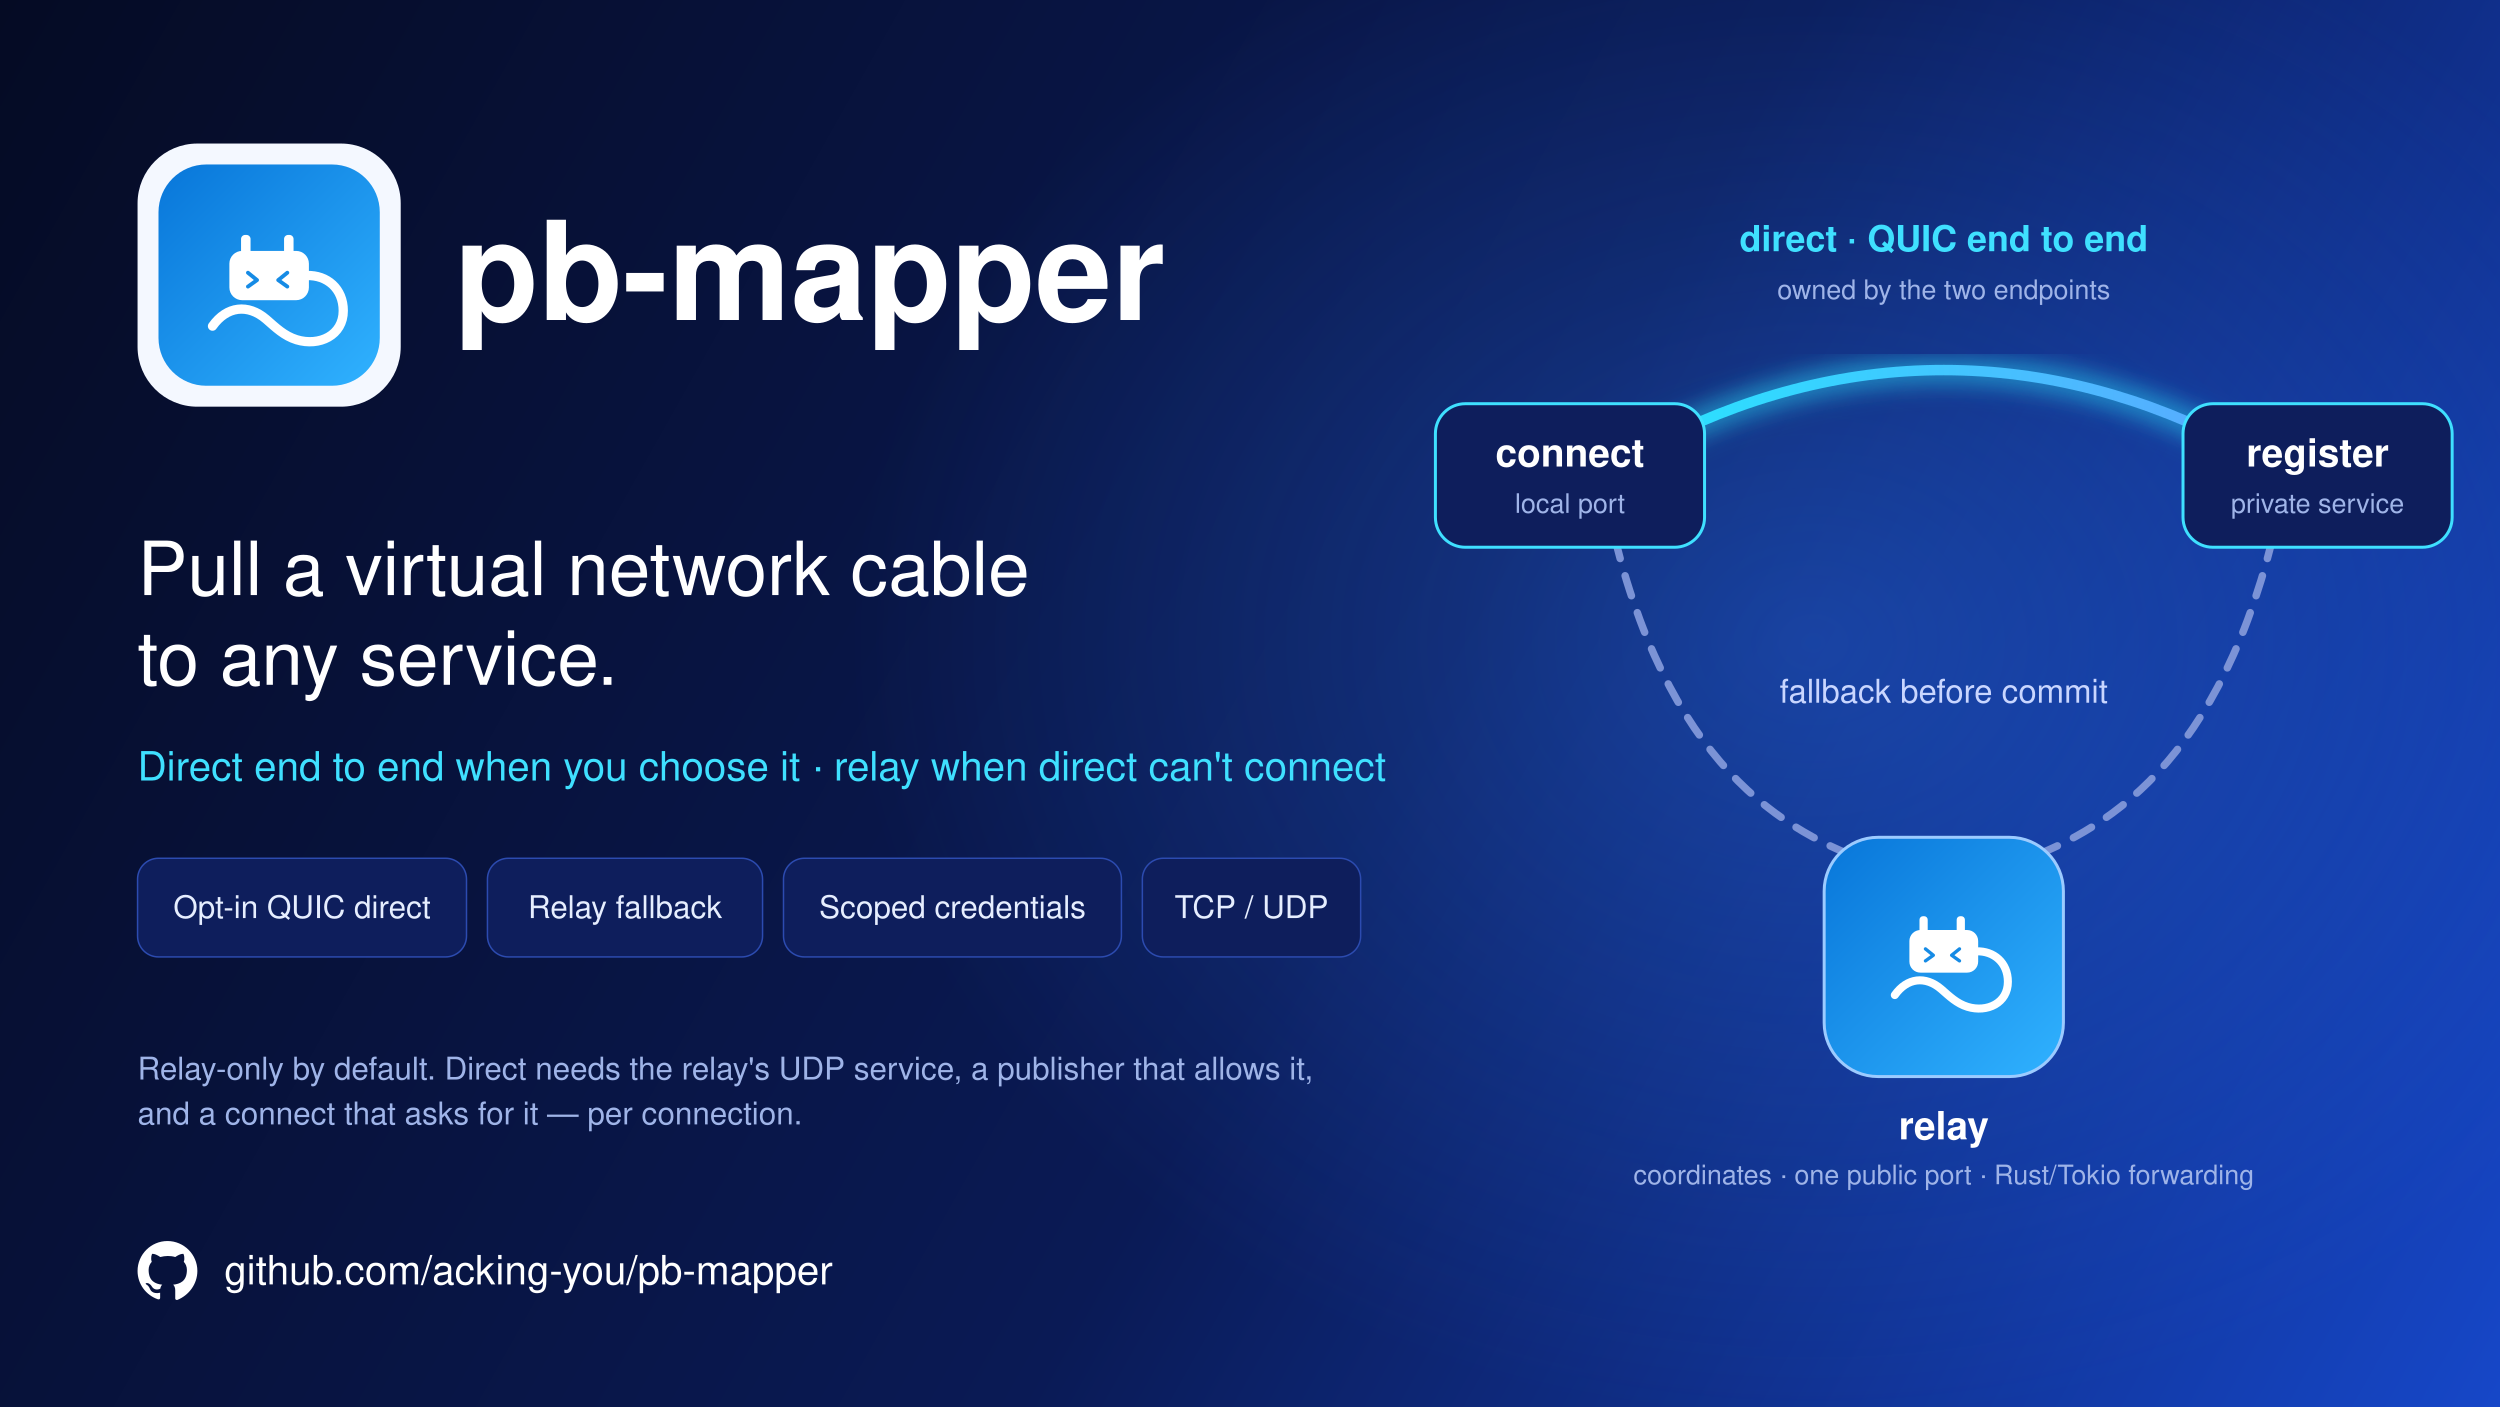
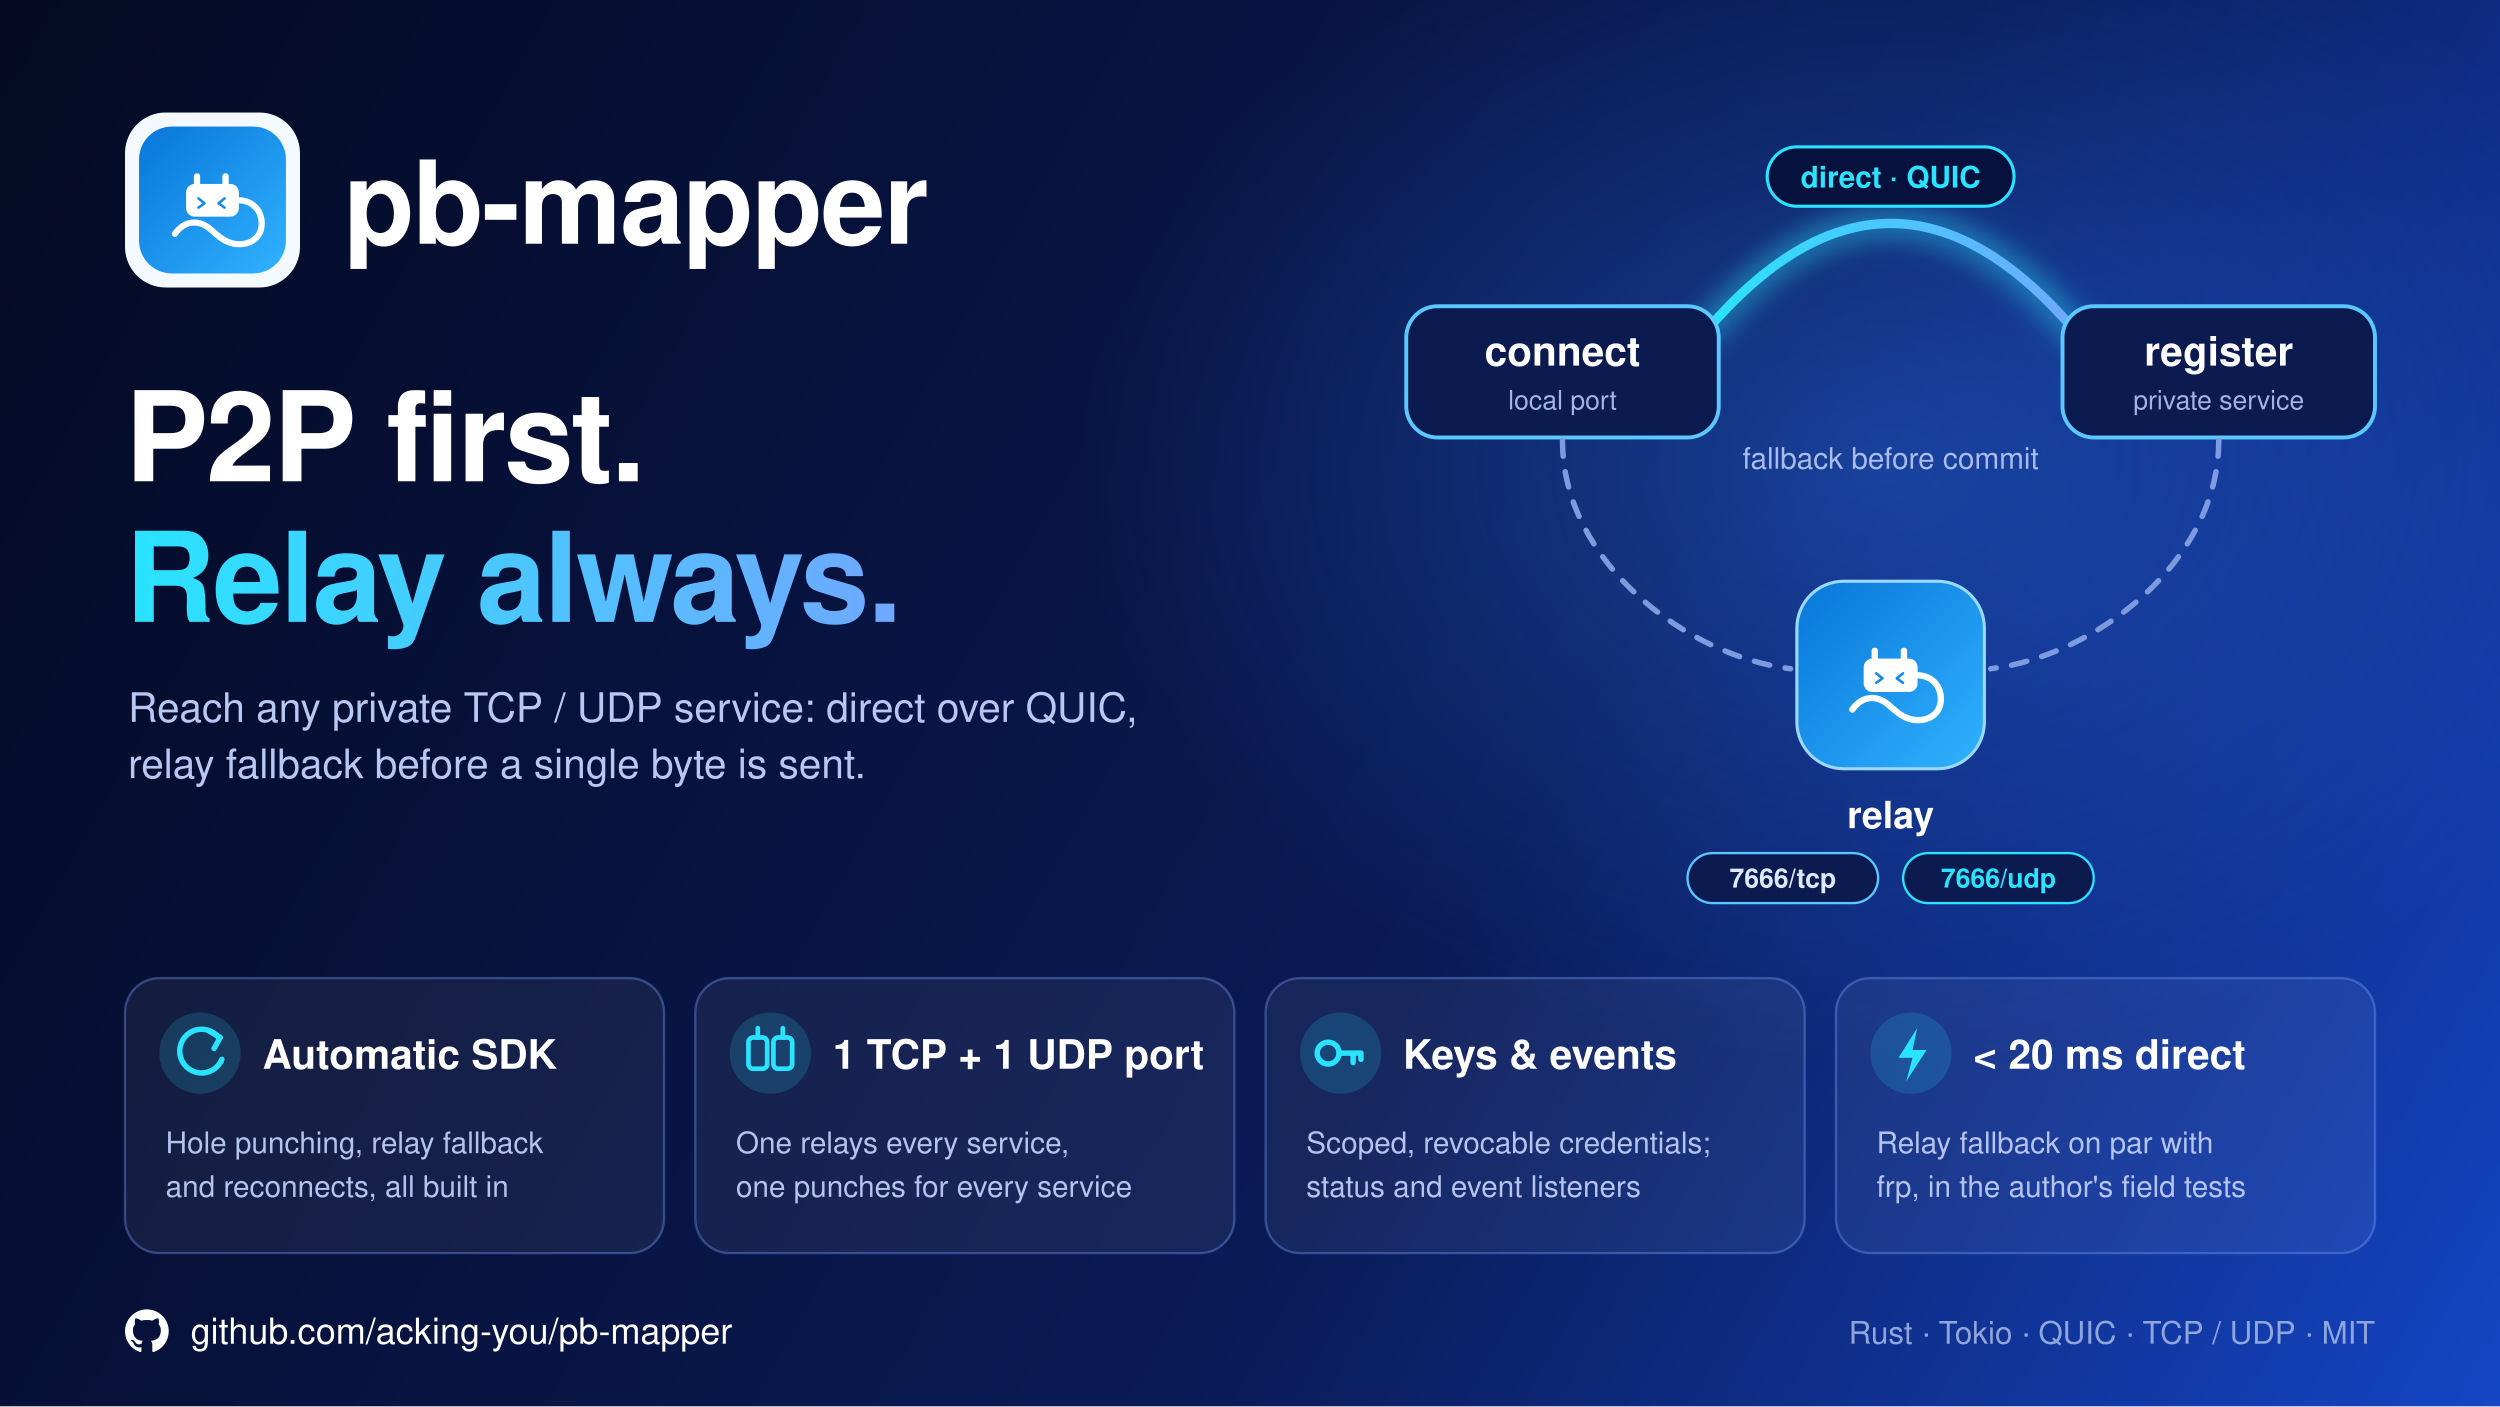
- <svg xmlns="http://www.w3.org/2000/svg" width="1672" height="941" viewBox="0 0 1672 941" fill="none" role="img" aria-labelledby="title desc">
+ <svg xmlns="http://www.w3.org/2000/svg" width="1600" height="900" viewBox="0 0 1600 900" fill="none" role="img" aria-labelledby="title desc">
  <defs>
-     <linearGradient id="bg" x1="0" y1="0" x2="1672" y2="941" gradientUnits="userSpaceOnUse">
-       <stop offset="0" stop-color="#050B24" />
-       <stop offset="0.55" stop-color="#0A1A55" />
-       <stop offset="1" stop-color="#1647C8" />
+     <linearGradient id="bg" x1="0" y1="0" x2="1600" y2="900" gradientUnits="userSpaceOnUse">
+       <stop offset="0" stop-color="#040A22" />
+       <stop offset="0.6" stop-color="#0A1A55" />
+       <stop offset="1" stop-color="#1445C4" />
    </linearGradient>
-     <radialGradient id="glow" cx="0" cy="0" r="1" gradientUnits="userSpaceOnUse" gradientTransform="translate(1210 430) rotate(90) scale(520 640)">
-       <stop offset="0" stop-color="#2E7BFF" stop-opacity="0.35" />
+     <radialGradient id="glow" cx="0" cy="0" r="1" gradientUnits="userSpaceOnUse" gradientTransform="translate(1210 300) rotate(90) scale(380 520)">
+       <stop offset="0" stop-color="#2E7BFF" stop-opacity="0.38" />
      <stop offset="1" stop-color="#2E7BFF" stop-opacity="0" />
    </radialGradient>
+     <linearGradient id="accent" x1="0" y1="0" x2="1" y2="0">
+       <stop offset="0" stop-color="#29E3FF" />
+       <stop offset="1" stop-color="#6FA8FF" />
+     </linearGradient>
    <linearGradient id="icon" x1="0" y1="0" x2="1" y2="1">
      <stop offset="0" stop-color="#0876D9" />
      <stop offset="1" stop-color="#30B2FF" />
    </linearGradient>
-     <linearGradient id="cable" x1="0" y1="0" x2="1" y2="0">
-       <stop offset="0" stop-color="#29E3FF" />
-       <stop offset="1" stop-color="#5AA9FF" />
-     </linearGradient>
-     <filter id="soft" x="-20%" y="-20%" width="140%" height="140%">
-       <feGaussianBlur stdDeviation="8" />
+     <filter id="soft" x="-30%" y="-60%" width="160%" height="220%">
+       <feGaussianBlur stdDeviation="9" />
    </filter>
    <symbol id="mark" viewBox="0 0 1024 1024">
      <path d="M687 514C779 511 855 574 855 677C855 791 744 843 639 811C581 793 543 755 498 716C414 644 316 655 250 748" stroke="white" stroke-width="43" stroke-linecap="round" stroke-linejoin="round" fill="none" />
      <rect x="382" y="326" width="44" height="119" rx="19" fill="white" />
      <rect x="581" y="326" width="44" height="119" rx="19" fill="white" />
      <rect x="328" y="400" width="368" height="228" rx="59" fill="white" />
      <path d="M414 501L456 535L414 565" stroke="#168BE5" stroke-width="18" stroke-linecap="round" stroke-linejoin="round" fill="none" />
      <path d="M596 501L554 535L596 565" stroke="#168BE5" stroke-width="18" stroke-linecap="round" stroke-linejoin="round" fill="none" />
    </symbol>
  </defs>
-   <rect width="1672" height="941" fill="url(#bg)" />
-   <rect width="1672" height="941" fill="url(#glow)" />
-   <rect x="92" y="96" width="176" height="176" rx="40" fill="#F4F8FF" />
-   <rect x="106" y="110" width="148" height="148" rx="32" fill="url(#icon)" />
-   <use href="#mark" x="106" y="110" width="148" height="148" />
-   <text x="304" y="214" font-family="Helvetica Neue, Helvetica, Arial, sans-serif" font-size="92" font-weight="700" fill="#FFFFFF">pb-mapper</text>
-   <text x="92" y="398" font-family="Helvetica Neue, Helvetica, Arial, sans-serif" font-size="50" font-weight="500" fill="#FFFFFF">Pull a virtual network cable</text>
-   <text x="92" y="458" font-family="Helvetica Neue, Helvetica, Arial, sans-serif" font-size="50" font-weight="500" fill="#FFFFFF">to any service.</text>
-   <text x="92" y="522" font-family="Helvetica Neue, Helvetica, Arial, sans-serif" font-size="27" fill="#3FE0FF">Direct end to end when you choose it · relay when direct can't connect</text>
-   <g font-family="Helvetica Neue, Helvetica, Arial, sans-serif" font-size="21" fill="#E6EEFF" text-anchor="middle">
-     <rect x="92" y="574" width="220" height="66" rx="14" fill="#0E1E5C" stroke="#2C4BB0" />
-     <text x="202" y="614">Opt-in QUIC direct</text>
-     <rect x="326" y="574" width="184" height="66" rx="14" fill="#0E1E5C" stroke="#2C4BB0" />
-     <text x="418" y="614">Relay fallback</text>
-     <rect x="524" y="574" width="226" height="66" rx="14" fill="#0E1E5C" stroke="#2C4BB0" />
-     <text x="637" y="614">Scoped credentials</text>
-     <rect x="764" y="574" width="146" height="66" rx="14" fill="#0E1E5C" stroke="#2C4BB0" />
-     <text x="837" y="614">TCP / UDP</text>
-   </g>
-   <text x="92" y="722" font-family="Helvetica Neue, Helvetica, Arial, sans-serif" font-size="21" fill="#9FB4E8">Relay-only by default. Direct needs the relay's UDP service, a publisher that allows it,</text>
-   <text x="92" y="752" font-family="Helvetica Neue, Helvetica, Arial, sans-serif" font-size="21" fill="#9FB4E8">and a connect that asks for it — per connection.</text>
-   <g font-family="Helvetica Neue, Helvetica, Arial, sans-serif">
-     <path d="M1100 300 C1230 230 1370 230 1500 300" stroke="#29E3FF" stroke-width="16" stroke-linecap="round" filter="url(#soft)" opacity="0.55" />
-     <path d="M1100 300 C1230 230 1370 230 1500 300" stroke="url(#cable)" stroke-width="7" stroke-linecap="round" />
-     <text x="1300" y="168" text-anchor="middle" font-size="24" font-weight="600" fill="#3FE0FF">direct · QUIC end to end</text>
-     <text x="1300" y="200" text-anchor="middle" font-size="18" fill="#9FB4E8">owned by the two endpoints</text>
-     <path d="M1080 360 C1120 520 1200 560 1260 580" stroke="#7C93D6" stroke-width="5" stroke-dasharray="14 12" stroke-linecap="round" />
-     <path d="M1520 360 C1480 520 1400 560 1340 580" stroke="#7C93D6" stroke-width="5" stroke-dasharray="14 12" stroke-linecap="round" />
-     <text x="1300" y="470" text-anchor="middle" font-size="22" fill="#C9D6FF">fallback before commit</text>
-     <rect x="960" y="270" width="180" height="96" rx="20" fill="#0E1E5C" stroke="#3FE0FF" stroke-width="2" />
-     <text x="1050" y="312" text-anchor="middle" font-size="26" font-weight="700" fill="#FFFFFF">connect</text>
-     <text x="1050" y="343" text-anchor="middle" font-size="18" fill="#9FB4E8">local port</text>
-     <rect x="1460" y="270" width="180" height="96" rx="20" fill="#0E1E5C" stroke="#3FE0FF" stroke-width="2" />
-     <text x="1550" y="312" text-anchor="middle" font-size="26" font-weight="700" fill="#FFFFFF">register</text>
-     <text x="1550" y="343" text-anchor="middle" font-size="18" fill="#9FB4E8">private service</text>
-     <rect x="1220" y="560" width="160" height="160" rx="36" fill="url(#icon)" stroke="#9CCBFF" stroke-width="2" />
-     <use href="#mark" x="1236" y="572" width="128" height="128" />
-     <text x="1300" y="762" text-anchor="middle" font-size="26" font-weight="700" fill="#FFFFFF">relay</text>
-     <text x="1300" y="792" text-anchor="middle" font-size="18" fill="#9FB4E8">coordinates · one public port · Rust/Tokio forwarding</text>
-   </g>
-   <g transform="translate(92 830)">
-     <path fill="#FFFFFF" d="M20 0C9 0 0 9 0 20c0 8.8 5.7 16.3 13.7 19 1 .2 1.4-.4 1.4-1v-3.4c-5.6 1.2-6.7-2.4-6.7-2.4-.9-2.3-2.2-2.9-2.2-2.9-1.8-1.2.1-1.2.1-1.2 2 .1 3.1 2.1 3.1 2.1 1.8 3.1 4.7 2.2 5.8 1.7.2-1.3.7-2.2 1.3-2.7-4.4-.5-9.1-2.2-9.1-9.9 0-2.2.8-4 2.1-5.4-.2-.5-.9-2.6.2-5.3 0 0 1.7-.5 5.5 2.1 1.6-.4 3.3-.7 5-.7s3.4.2 5 .7c3.8-2.6 5.5-2.1 5.5-2.1 1.1 2.8.4 4.8.2 5.3 1.3 1.4 2.1 3.2 2.1 5.4 0 7.7-4.7 9.4-9.2 9.9.7.6 1.4 1.9 1.4 3.7v5.5c0 .5.4 1.2 1.4 1C34.3 36.3 40 28.8 40 20 40 9 31 0 20 0z" />
-     <text x="58" y="29" font-family="Helvetica Neue, Helvetica, Arial, sans-serif" font-size="27" fill="#FFFFFF">github.com/acking-you/pb-mapper</text>
+   <rect width="1600" height="900" fill="url(#bg)" />
+   <rect width="1600" height="900" fill="url(#glow)" />
+   <g font-family="Segoe UI, Helvetica Neue, Helvetica, Arial, sans-serif">
+     <rect x="80" y="72" width="112" height="112" rx="26" fill="#F4F8FF" />
+     <rect x="89" y="81" width="94" height="94" rx="21" fill="url(#icon)" />
+     <use href="#mark" x="89" y="81" width="94" height="94" />
+     <text x="220" y="156" font-size="74" font-weight="700" fill="#FFFFFF" letter-spacing="-1">pb-mapper</text>
+     <text x="80" y="308" font-size="80" font-weight="800" fill="#FFFFFF" letter-spacing="-1.5">P2P first.</text>
+     <text x="80" y="398" font-size="80" font-weight="800" fill="url(#accent)" letter-spacing="-1.5">Relay always.</text>
+     <text x="82" y="462" font-size="26" fill="#B9C8F2">Reach any private TCP / UDP service: direct over QUIC,</text>
+     <text x="82" y="498" font-size="26" fill="#B9C8F2">relay fallback before a single byte is sent.</text>
+     <path d="M1090 214 Q1210 72 1330 214" stroke="#29E3FF" stroke-width="14" stroke-linecap="round" opacity="0.55" filter="url(#soft)" />
+     <path d="M1090 214 Q1210 72 1330 214" stroke="url(#accent)" stroke-width="6" stroke-linecap="round" />
+     <rect x="1131" y="94" width="158" height="38" rx="19" fill="#06123D" stroke="#29E3FF" stroke-width="2" />
+     <text x="1210" y="120" text-anchor="middle" font-size="19" font-weight="700" fill="#29E3FF">direct · QUIC</text>
+     <rect x="900" y="196" width="200" height="84" rx="20" fill="#0B1A4F" stroke="#5AC8FF" stroke-width="2.5" />
+     <text x="1000" y="234" text-anchor="middle" font-size="26" font-weight="700" fill="#FFFFFF">connect</text>
+     <text x="1000" y="262" text-anchor="middle" font-size="17" fill="#9FB4E8">local port</text>
+     <rect x="1320" y="196" width="200" height="84" rx="20" fill="#0B1A4F" stroke="#5AC8FF" stroke-width="2.5" />
+     <text x="1420" y="234" text-anchor="middle" font-size="26" font-weight="700" fill="#FFFFFF">register</text>
+     <text x="1420" y="262" text-anchor="middle" font-size="17" fill="#9FB4E8">private service</text>
+     <path d="M1000 282 C1000 360 1080 420 1146 428" stroke="#7E9BE0" stroke-width="3.5" stroke-dasharray="10 10" stroke-linecap="round" />
+     <path d="M1420 282 C1420 360 1340 420 1274 428" stroke="#7E9BE0" stroke-width="3.5" stroke-dasharray="10 10" stroke-linecap="round" />
+     <text x="1210" y="300" text-anchor="middle" font-size="19" fill="#A9BCEB">fallback before commit</text>
+     <rect x="1150" y="372" width="120" height="120" rx="30" fill="url(#icon)" stroke="#9AD8FF" stroke-width="2" />
+     <use href="#mark" x="1162" y="384" width="96" height="96" />
+     <text x="1210" y="530" text-anchor="middle" font-size="24" font-weight="700" fill="#FFFFFF">relay</text>
+     <rect x="1080" y="546" width="122" height="32" rx="16" fill="#0B1A4F" stroke="#5AC8FF" stroke-width="1.5" />
+     <text x="1141" y="568" text-anchor="middle" font-size="17" font-weight="600" fill="#DDE8FF">7666/tcp</text>
+     <rect x="1218" y="546" width="122" height="32" rx="16" fill="#0B1A4F" stroke="#29E3FF" stroke-width="1.5" />
+     <text x="1279" y="568" text-anchor="middle" font-size="17" font-weight="600" fill="#29E3FF">7666/udp</text>
+     <g>
+       <rect x="80" y="626" width="345" height="176" rx="22" fill="#FFFFFF" fill-opacity="0.055" stroke="#7FA6FF" stroke-opacity="0.35" stroke-width="1.5" />
+       <circle cx="128" cy="674" r="26" fill="#29E3FF" fill-opacity="0.16" />
+       <path d="M140 664a14 14 0 1 0 2 14" stroke="#29E3FF" stroke-width="3.5" stroke-linecap="round" />
+       <path d="M134 660l7 4-4 7" stroke="#29E3FF" stroke-width="3.5" stroke-linecap="round" stroke-linejoin="round" />
+       <text x="168" y="684" font-size="26" font-weight="700" fill="#FFFFFF">Automatic SDK</text>
+       <text x="106" y="738" font-size="19" fill="#B4C4EE">Hole punching, relay fallback</text>
+       <text x="106" y="766" font-size="19" fill="#B4C4EE">and reconnects, all built in</text>
+     </g>
+     <g>
+       <rect x="445" y="626" width="345" height="176" rx="22" fill="#FFFFFF" fill-opacity="0.055" stroke="#7FA6FF" stroke-opacity="0.35" stroke-width="1.5" />
+       <circle cx="493" cy="674" r="26" fill="#29E3FF" fill-opacity="0.16" />
+       <rect x="479" y="664" width="12" height="20" rx="3" stroke="#29E3FF" stroke-width="3" />
+       <rect x="495" y="664" width="12" height="20" rx="3" stroke="#29E3FF" stroke-width="3" />
+       <path d="M485 664v-6M501 664v-6" stroke="#29E3FF" stroke-width="3" stroke-linecap="round" />
+       <text x="533" y="684" font-size="26" font-weight="700" fill="#FFFFFF">1 TCP + 1 UDP port</text>
+       <text x="471" y="738" font-size="19" fill="#B4C4EE">One relays every service,</text>
+       <text x="471" y="766" font-size="19" fill="#B4C4EE">one punches for every service</text>
+     </g>
+     <g>
+       <rect x="810" y="626" width="345" height="176" rx="22" fill="#FFFFFF" fill-opacity="0.055" stroke="#7FA6FF" stroke-opacity="0.35" stroke-width="1.5" />
+       <circle cx="858" cy="674" r="26" fill="#29E3FF" fill-opacity="0.16" />
+       <circle cx="850" cy="674" r="7" stroke="#29E3FF" stroke-width="3.5" />
+       <path d="M857 674h14M866 674v6M871 674v4" stroke="#29E3FF" stroke-width="3.5" stroke-linecap="round" />
+       <text x="898" y="684" font-size="26" font-weight="700" fill="#FFFFFF">Keys &amp; events</text>
+       <text x="836" y="738" font-size="19" fill="#B4C4EE">Scoped, revocable credentials;</text>
+       <text x="836" y="766" font-size="19" fill="#B4C4EE">status and event listeners</text>
+     </g>
+     <g>
+       <rect x="1175" y="626" width="345" height="176" rx="22" fill="#FFFFFF" fill-opacity="0.055" stroke="#7FA6FF" stroke-opacity="0.35" stroke-width="1.5" />
+       <circle cx="1223" cy="674" r="26" fill="#29E3FF" fill-opacity="0.16" />
+       <path d="M1227 658l-12 19h9l-4 15 13-20h-9z" fill="#29E3FF" />
+       <text x="1263" y="684" font-size="26" font-weight="700" fill="#FFFFFF">&lt; 20 ms direct</text>
+       <text x="1201" y="738" font-size="19" fill="#B4C4EE">Relay fallback on par with</text>
+       <text x="1201" y="766" font-size="19" fill="#B4C4EE">frp, in the author's field tests</text>
+     </g>
+     <g transform="translate(80 838)">
+       <path fill="#FFFFFF" d="M14 0C6.27 0 0 6.27 0 14c0 6.19 4.01 11.43 9.57 13.28.7.13.96-.3.96-.67 0-.33-.01-1.21-.02-2.38-3.89.85-4.71-1.88-4.71-1.88-.64-1.62-1.56-2.05-1.56-2.05-1.27-.87.1-.85.1-.85 1.4.1 2.14 1.44 2.14 1.44 1.25 2.14 3.27 1.52 4.07 1.16.13-.9.49-1.52.89-1.87-3.11-.35-6.37-1.55-6.37-6.92 0-1.53.55-2.78 1.44-3.76-.14-.35-.62-1.78.14-3.71 0 0 1.17-.38 3.85 1.44a13.4 13.4 0 0 1 7 0c2.67-1.82 3.85-1.44 3.85-1.44.76 1.93.28 3.36.14 3.71.9.98 1.44 2.23 1.44 3.76 0 5.38-3.27 6.56-6.38 6.91.5.43.95 1.29.95 2.6 0 1.87-.02 3.38-.02 3.84 0 .37.25.81.97.67C23.99 25.42 28 20.18 28 14 28 6.27 21.73 0 14 0z" />
+     </g>
+     <text x="122" y="860" font-size="23" fill="#FFFFFF">github.com/acking-you/pb-mapper</text>
+     <text x="1520" y="860" text-anchor="end" font-size="20" fill="#8FA6DC">Rust · Tokio · QUIC · TCP / UDP · MIT</text>
  </g>
</svg>
